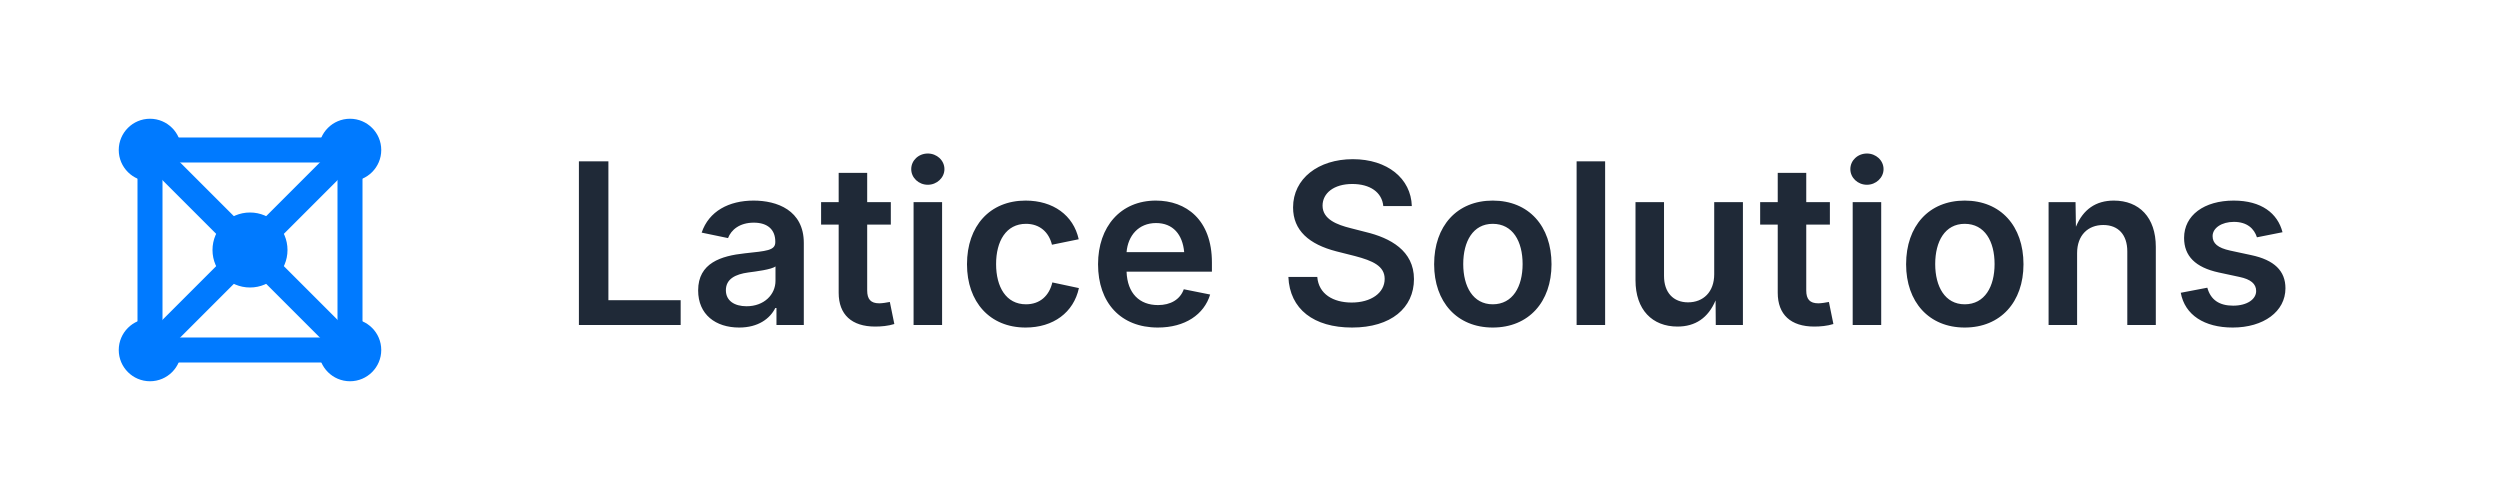
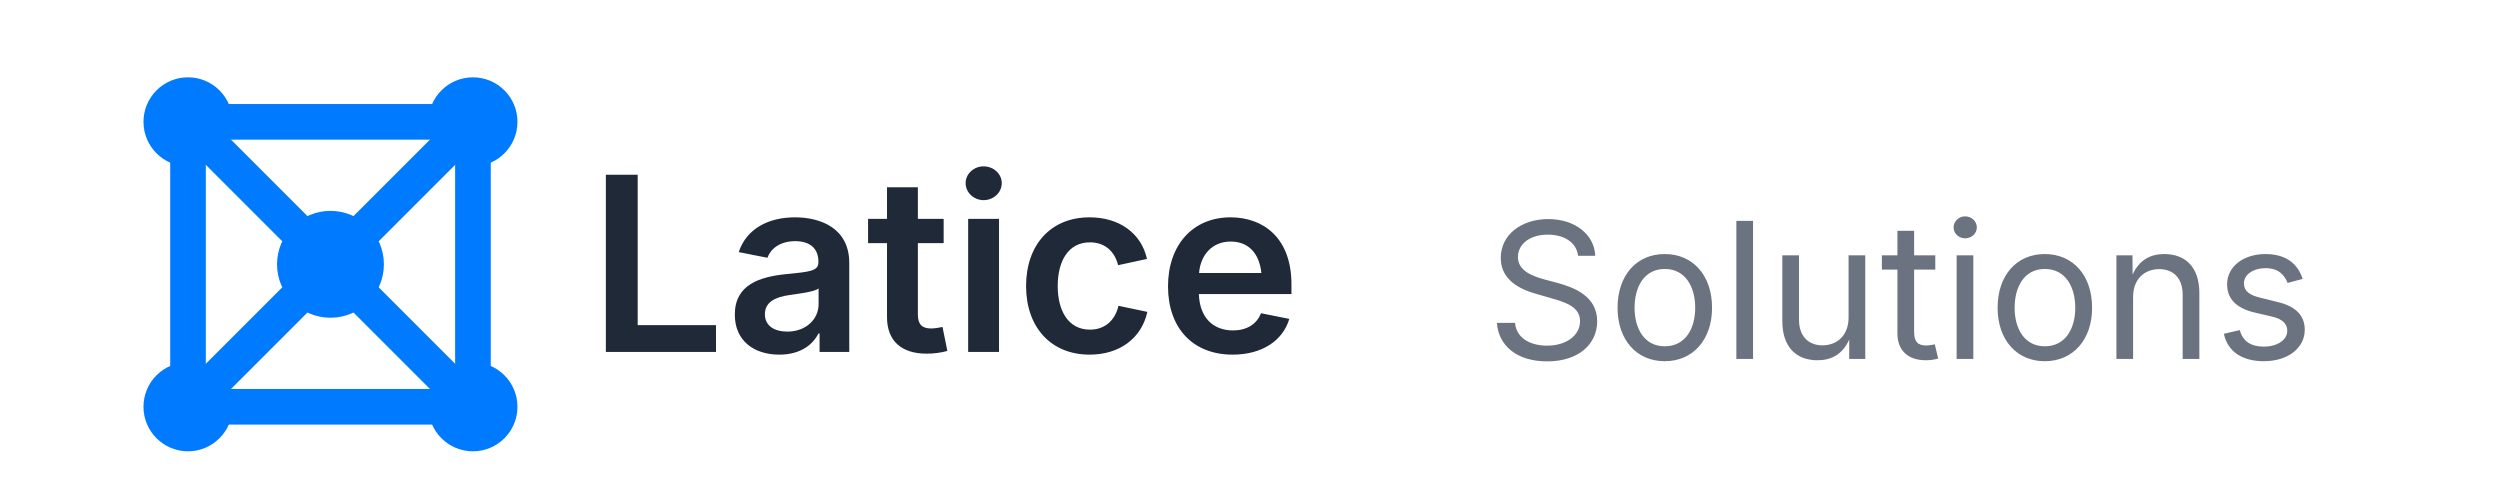
- <svg xmlns="http://www.w3.org/2000/svg" width="200" height="40" viewBox="0 0 200 40" fill="none">
-   <g transform="translate(5, 5)">
-     <circle cx="7" cy="7" r="2.5" fill="#007AFF" />
-     <circle cx="23" cy="7" r="2.5" fill="#007AFF" />
-     <circle cx="7" cy="23" r="2.5" fill="#007AFF" />
-     <circle cx="23" cy="23" r="2.5" fill="#007AFF" />
-     <circle cx="15" cy="15" r="3" fill="#007AFF" />
-     <line x1="7" y1="7" x2="23" y2="7" stroke="#007AFF" stroke-width="2" />
-     <line x1="7" y1="7" x2="7" y2="23" stroke="#007AFF" stroke-width="2" />
-     <line x1="23" y1="7" x2="23" y2="23" stroke="#007AFF" stroke-width="2" />
-     <line x1="7" y1="23" x2="23" y2="23" stroke="#007AFF" stroke-width="2" />
-     <line x1="7" y1="7" x2="15" y2="15" stroke="#007AFF" stroke-width="2" />
-     <line x1="23" y1="7" x2="15" y2="15" stroke="#007AFF" stroke-width="2" />
-     <line x1="7" y1="23" x2="15" y2="15" stroke="#007AFF" stroke-width="2" />
-     <line x1="23" y1="23" x2="15" y2="15" stroke="#007AFF" stroke-width="2" />
+ <svg xmlns="http://www.w3.org/2000/svg" width="200" height="40" viewBox="0 0 200 40" fill="none" version="1.1" id="svg12">
+   <defs id="defs12" />
+   <g transform="matrix(1.424665,0,0,1.424665,5.067635,-0.2254309)" id="g12">
+     <circle cx="7" cy="7" r="2.5" fill="#007aff" id="circle1" />
+     <circle cx="23" cy="7" r="2.5" fill="#007aff" id="circle2" />
+     <circle cx="7" cy="23" r="2.5" fill="#007aff" id="circle3" />
+     <circle cx="23" cy="23" r="2.5" fill="#007aff" id="circle4" />
+     <circle cx="15" cy="15" r="3" fill="#007aff" id="circle5" />
+     <line x1="7" y1="7" x2="23" y2="7" stroke="#007aff" stroke-width="2" id="line5" />
+     <line x1="7" y1="7" x2="7" y2="23" stroke="#007aff" stroke-width="2" id="line6" />
+     <line x1="23" y1="7" x2="23" y2="23" stroke="#007aff" stroke-width="2" id="line7" />
+     <line x1="7" y1="23" x2="23" y2="23" stroke="#007aff" stroke-width="2" id="line8" />
+     <line x1="7" y1="7" x2="15" y2="15" stroke="#007aff" stroke-width="2" id="line9" />
+     <line x1="23" y1="7" x2="15" y2="15" stroke="#007aff" stroke-width="2" id="line10" />
+     <line x1="7" y1="23" x2="15" y2="15" stroke="#007aff" stroke-width="2" id="line11" />
+     <line x1="23" y1="23" x2="15" y2="15" stroke="#007aff" stroke-width="2" id="line12" />
  </g>
-   <text x="45" y="26" font-family="-apple-system, BlinkMacSystemFont, 'SF Pro Display', system-ui, sans-serif" font-size="18" font-weight="600" fill="#1F2937">
-     Latice Solutions
-   </text>
+   <text x="47.045" y="28.15" font-family="'-apple-system', BlinkMacSystemFont, 'SF Pro Display', system-ui, sans-serif" font-size="19.491px" font-weight="600" fill="#1f2937" id="text12" style="stroke-width:1.083">Latice</text>
+   <g id="svg13" transform="matrix(0.821393,0,0,0.821393,3.552007,-145.1645)">
+     <text x="140.42" y="211.692" font-family="'-apple-system', BlinkMacSystemFont, 'SF Pro Display', system-ui, sans-serif" font-size="18.485px" font-weight="400" fill="#6b7280" id="text13" style="stroke-width:1.32">Solutions</text>
+   </g>
</svg>
